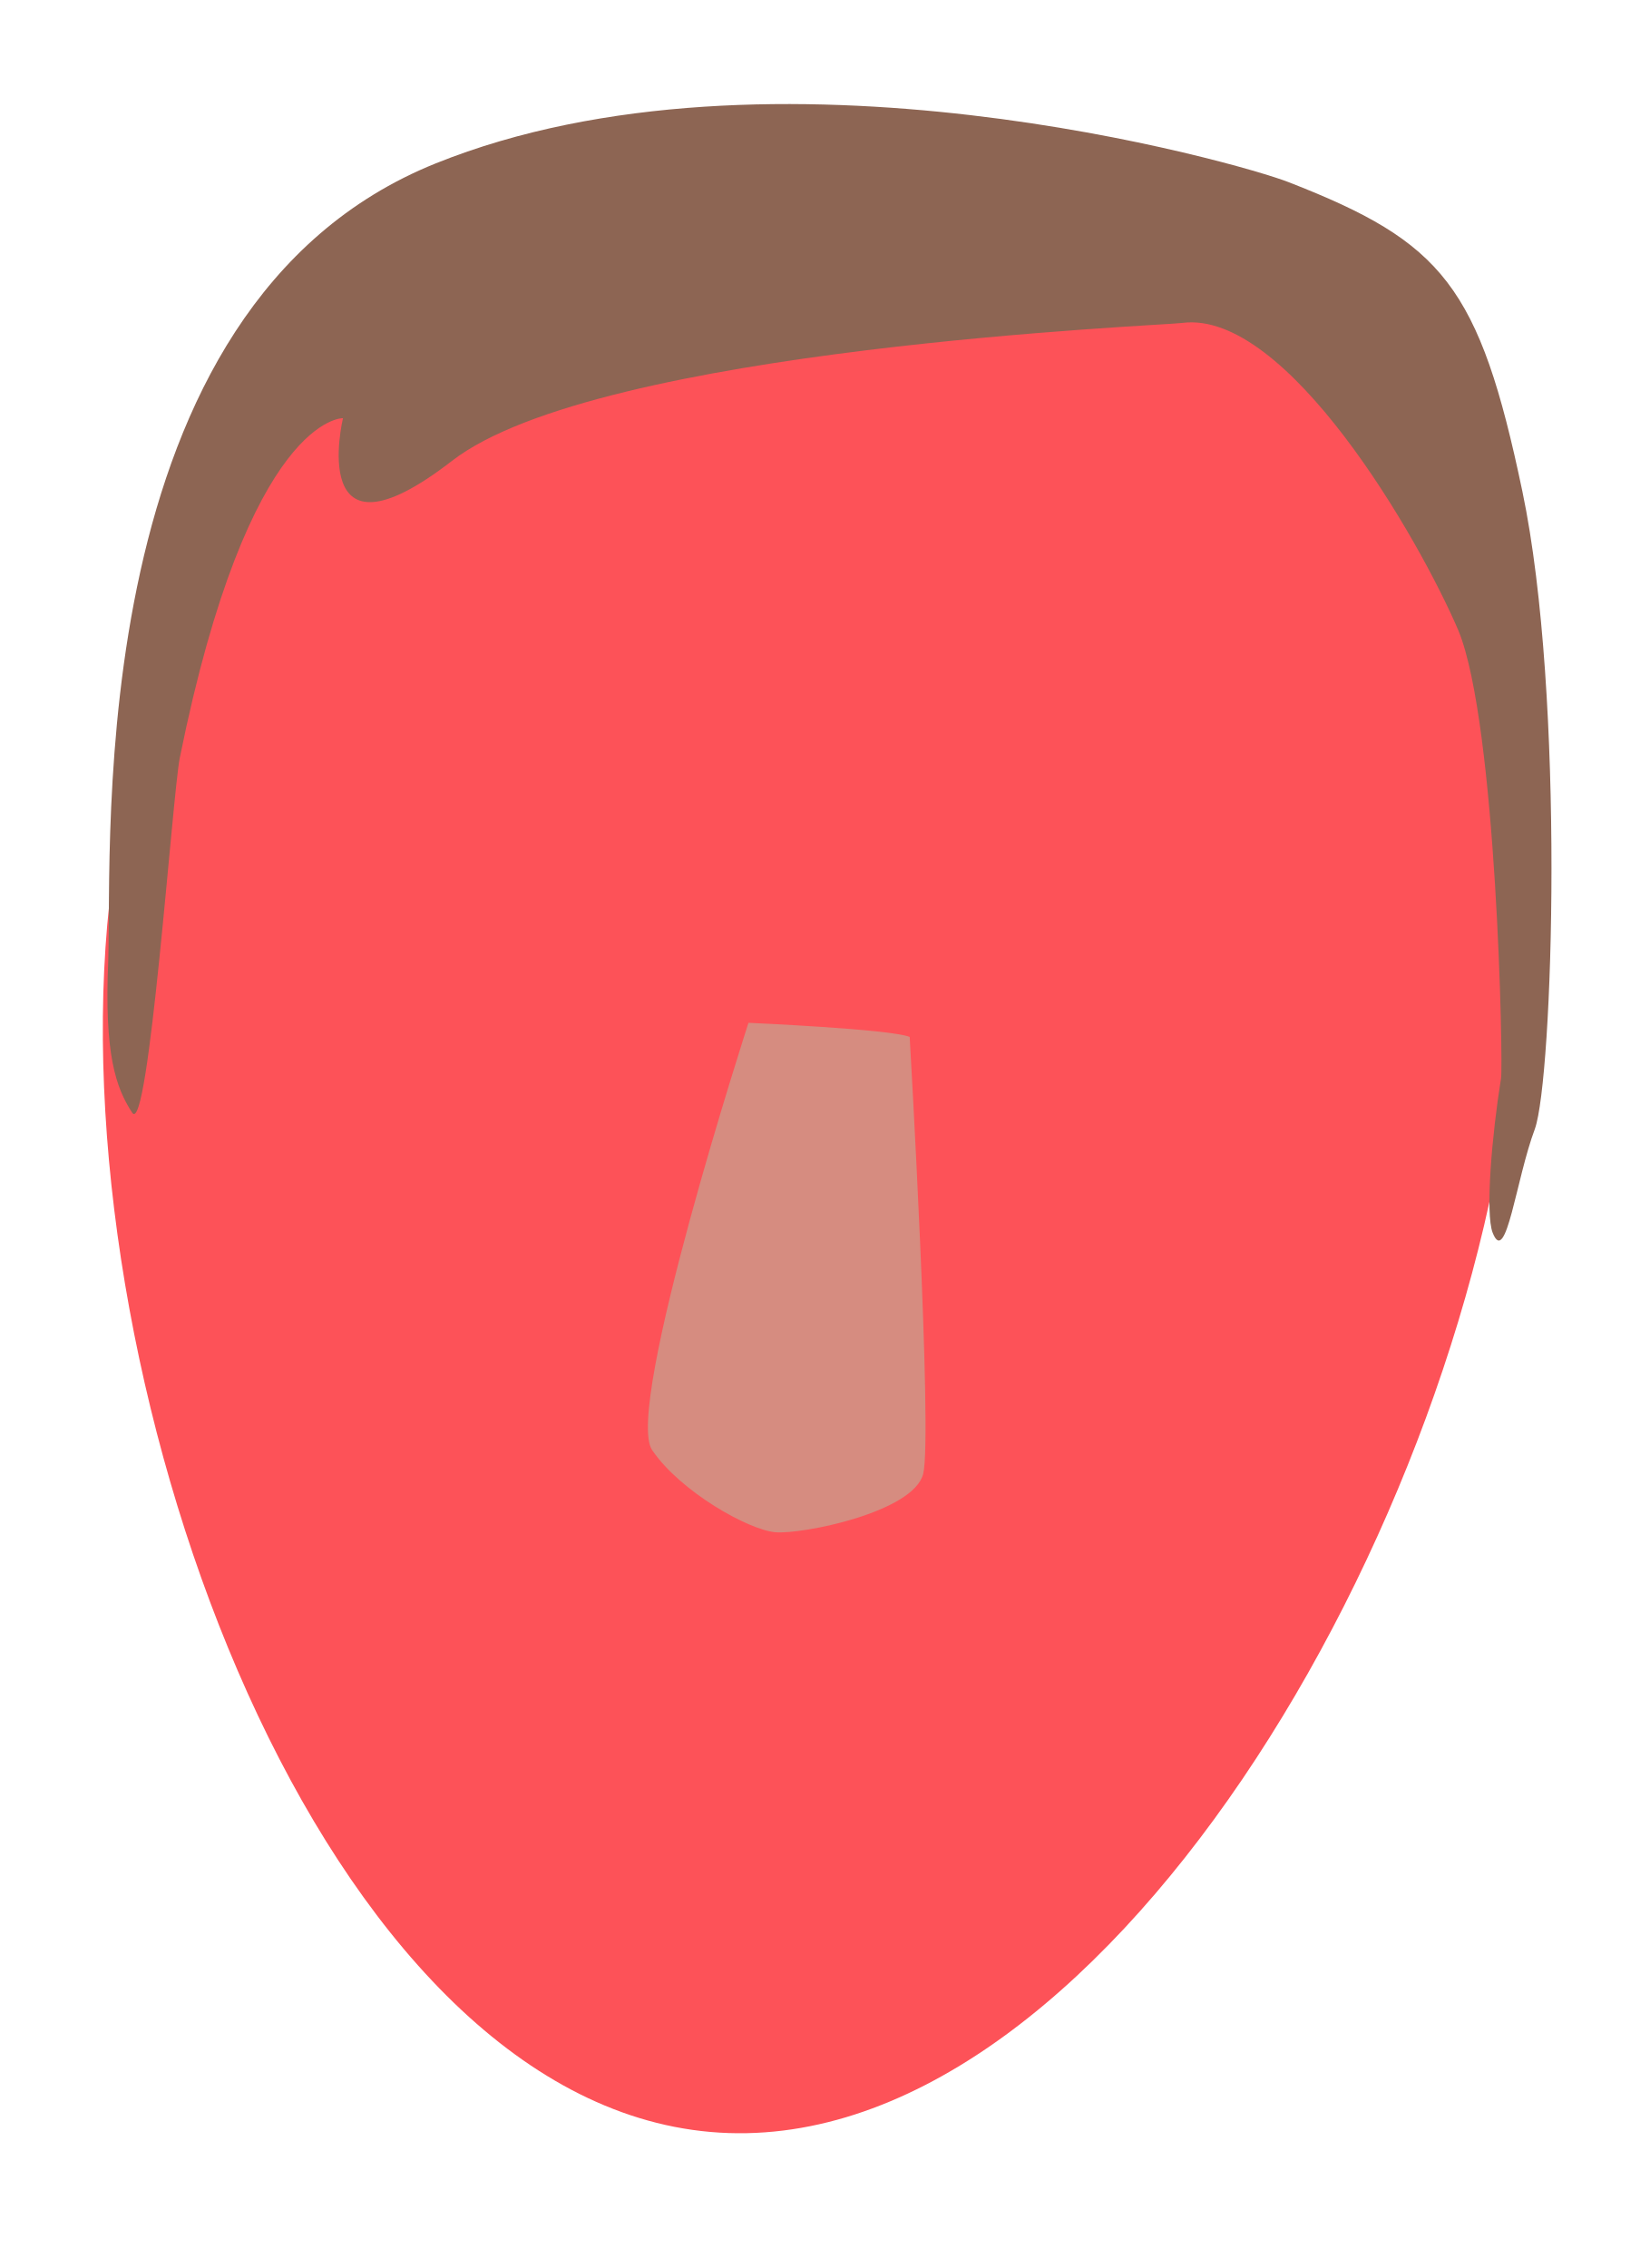
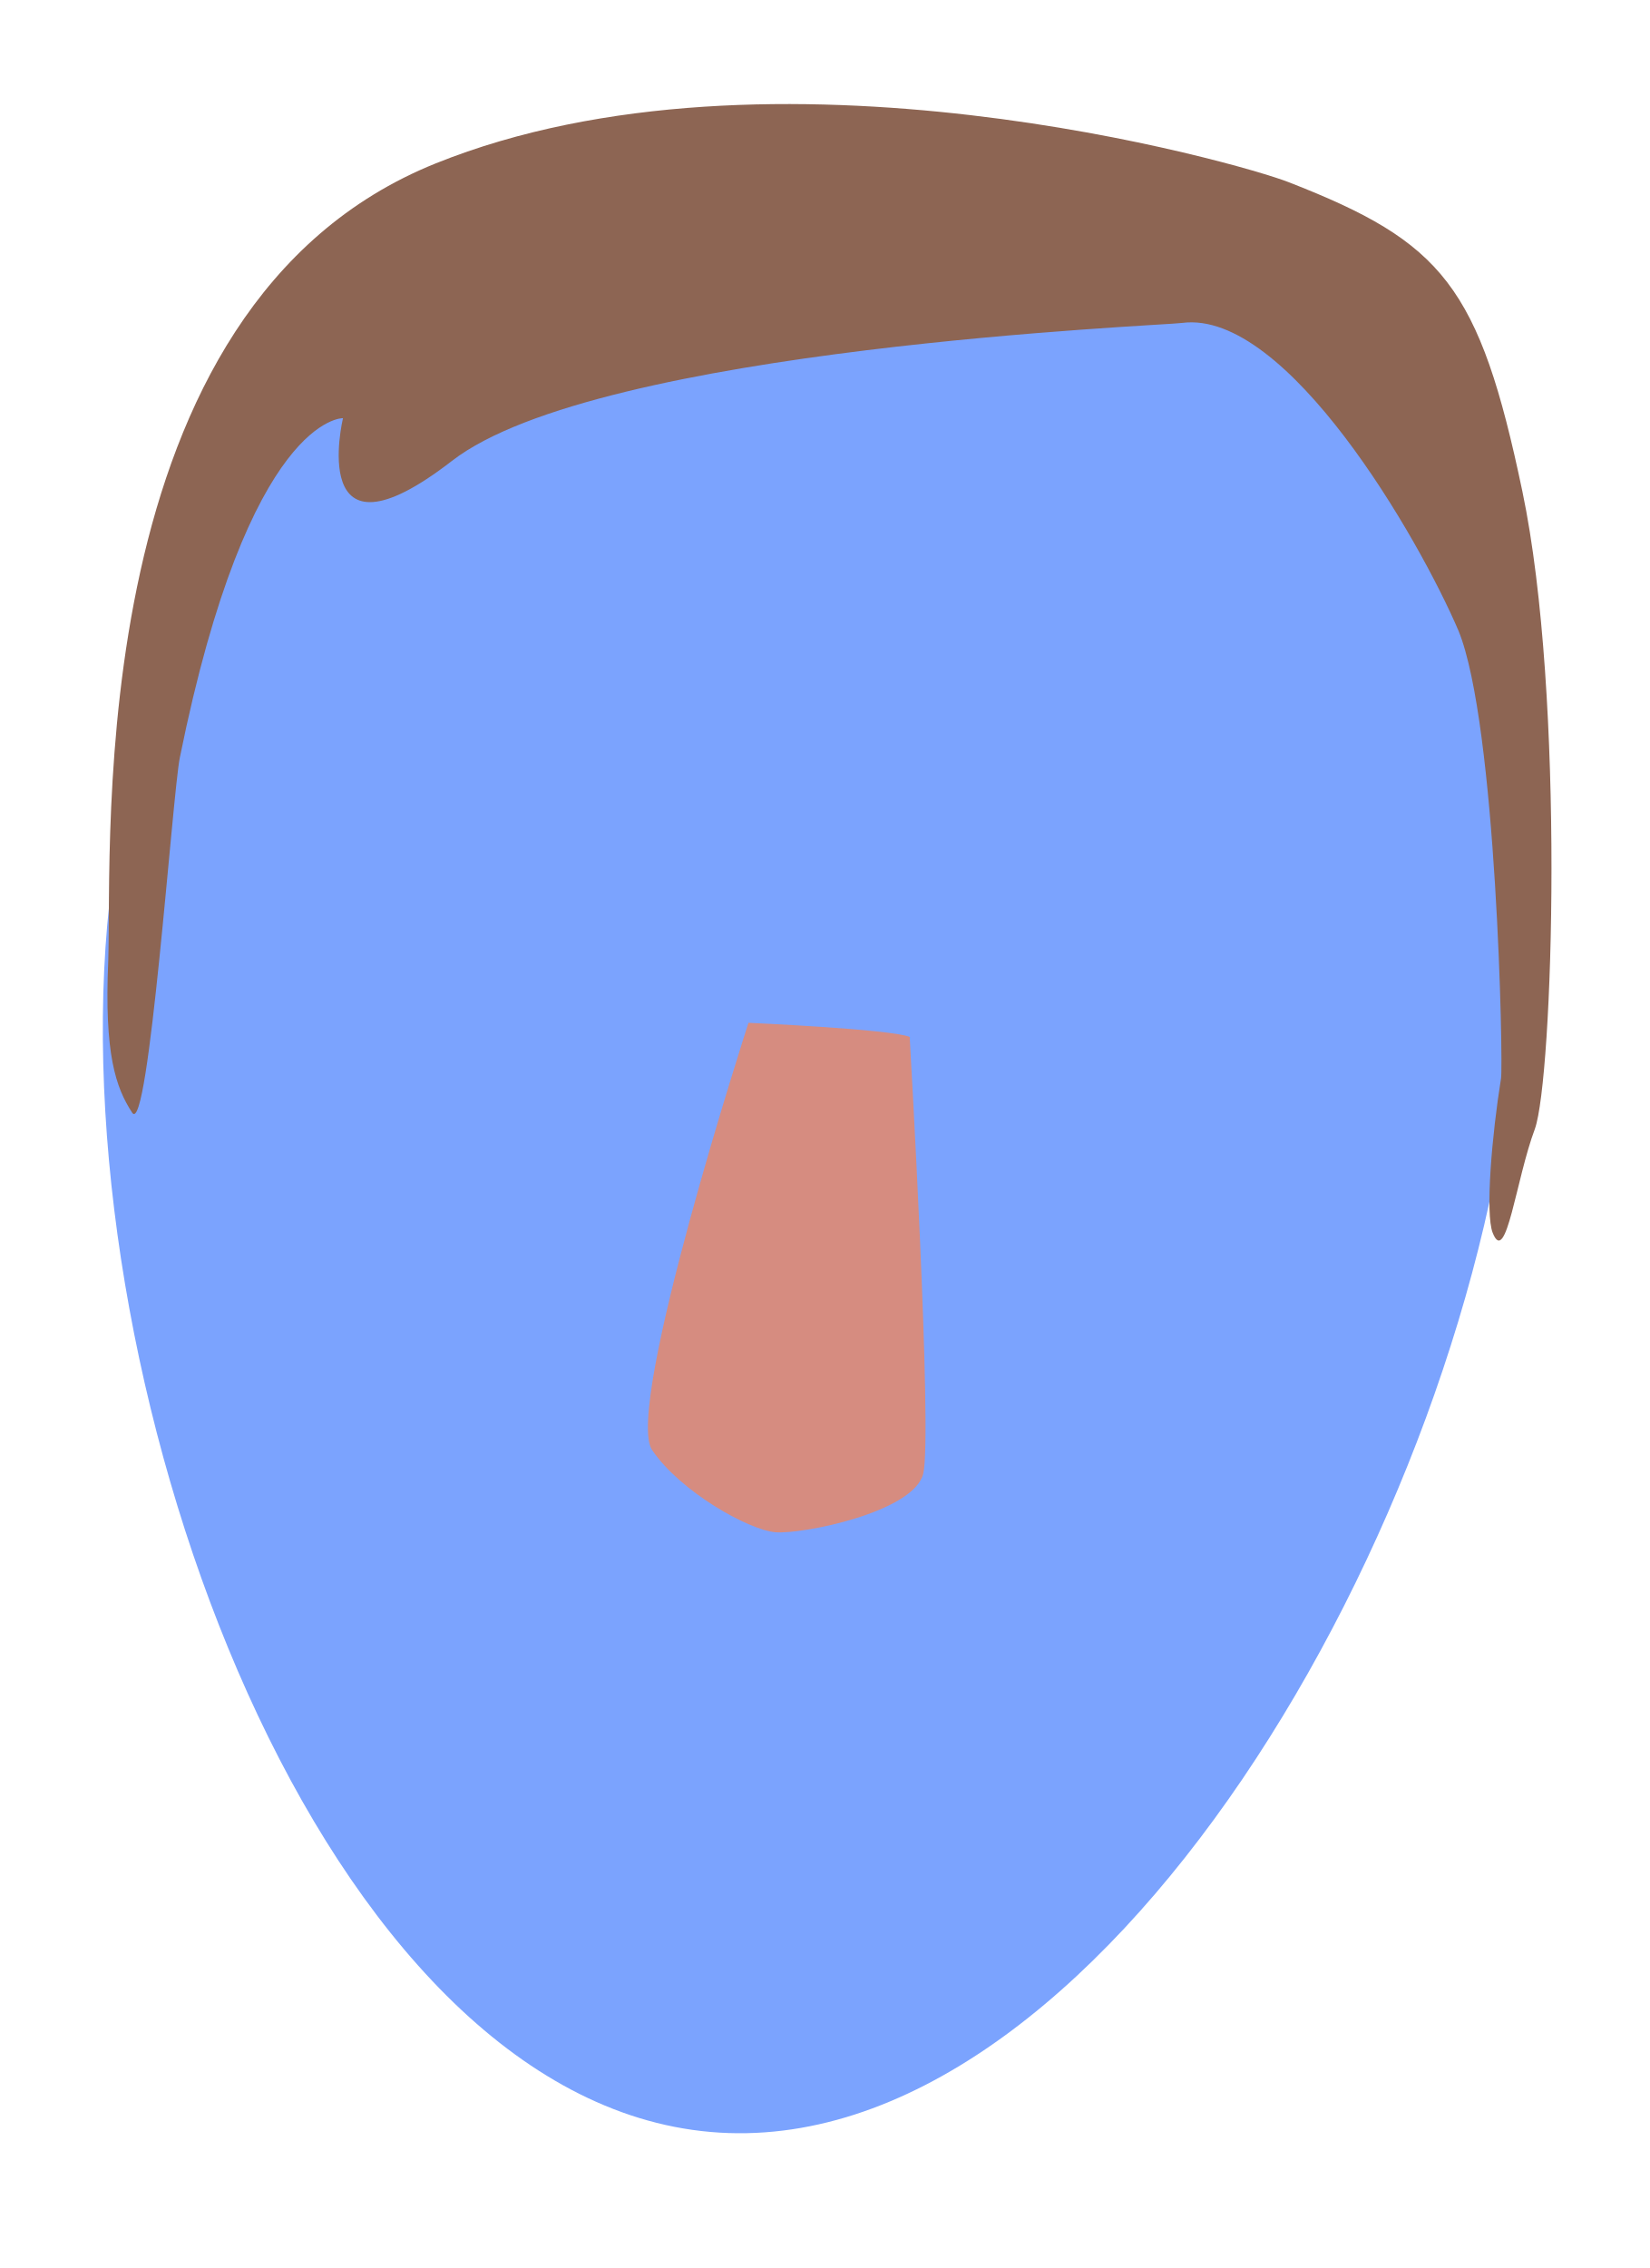
<svg xmlns="http://www.w3.org/2000/svg" version="1.1" id="Layer_1" x="0px" y="0px" viewBox="0 0 160 220" style="enable-background:new 0 0 160 220;" xml:space="preserve">
  <style type="text/css"> 
- 	.st0{fill:#FD5258;} 
+ 	.st0{fill:#7BA3FE;} 
	.st1{fill:#D68C80;} 
	.st2{fill:#8D6553;} 
</style>
  <g transform="rotate(5 80 110)">
    <g transform="translate(-775 -83)">
      <path class="st0" d="M920.9,177.9c0,47.1-30.7,112.5-68.5,112.5c-37.8,0-68.5-65.4-68.5-111.5s30.7-85.3,68.5-85.3      C890.2,92.6,920.9,130.8,920.9,177.9z" />
      <path class="st1" d="M862.4,182.9c-1.9-0.6-15.7,0-15.7,0s-8.8,38.3-5.7,42.1c3.1,3.8,10,6.9,12.6,6.9s13.2-3.1,13.8-6.9      C868,221.2,862.4,182.9,862.4,182.9z" />
      <path class="st2" d="M882.7,111.6c-1.6,0.4-56.2,7.3-69.4,19.5c-13.2,12.2-10.9-3.2-10.9-3.2s-9.1,0.5-12.9,34.2      c-0.4,3.6,0.2,37-1.6,34.7c-1.8-2.3-3.2-5.4-3.6-14.5c-0.6-11.4-8.2-63,24.9-79.8c31.3-15.9,77.9-6.8,82.6-5.4      c15.4,4.5,19.3,8.4,25.2,27.9s7.9,56.5,6.6,61.5c-1.4,5-1.6,13.6-3.2,10.4c-0.9-1.8-0.9-9.5-0.5-15c0.1-1.4-3.4-34.2-7.9-42.9      C907.4,130.4,892.7,109.4,882.7,111.6z" />
    </g>
  </g>
</svg>
